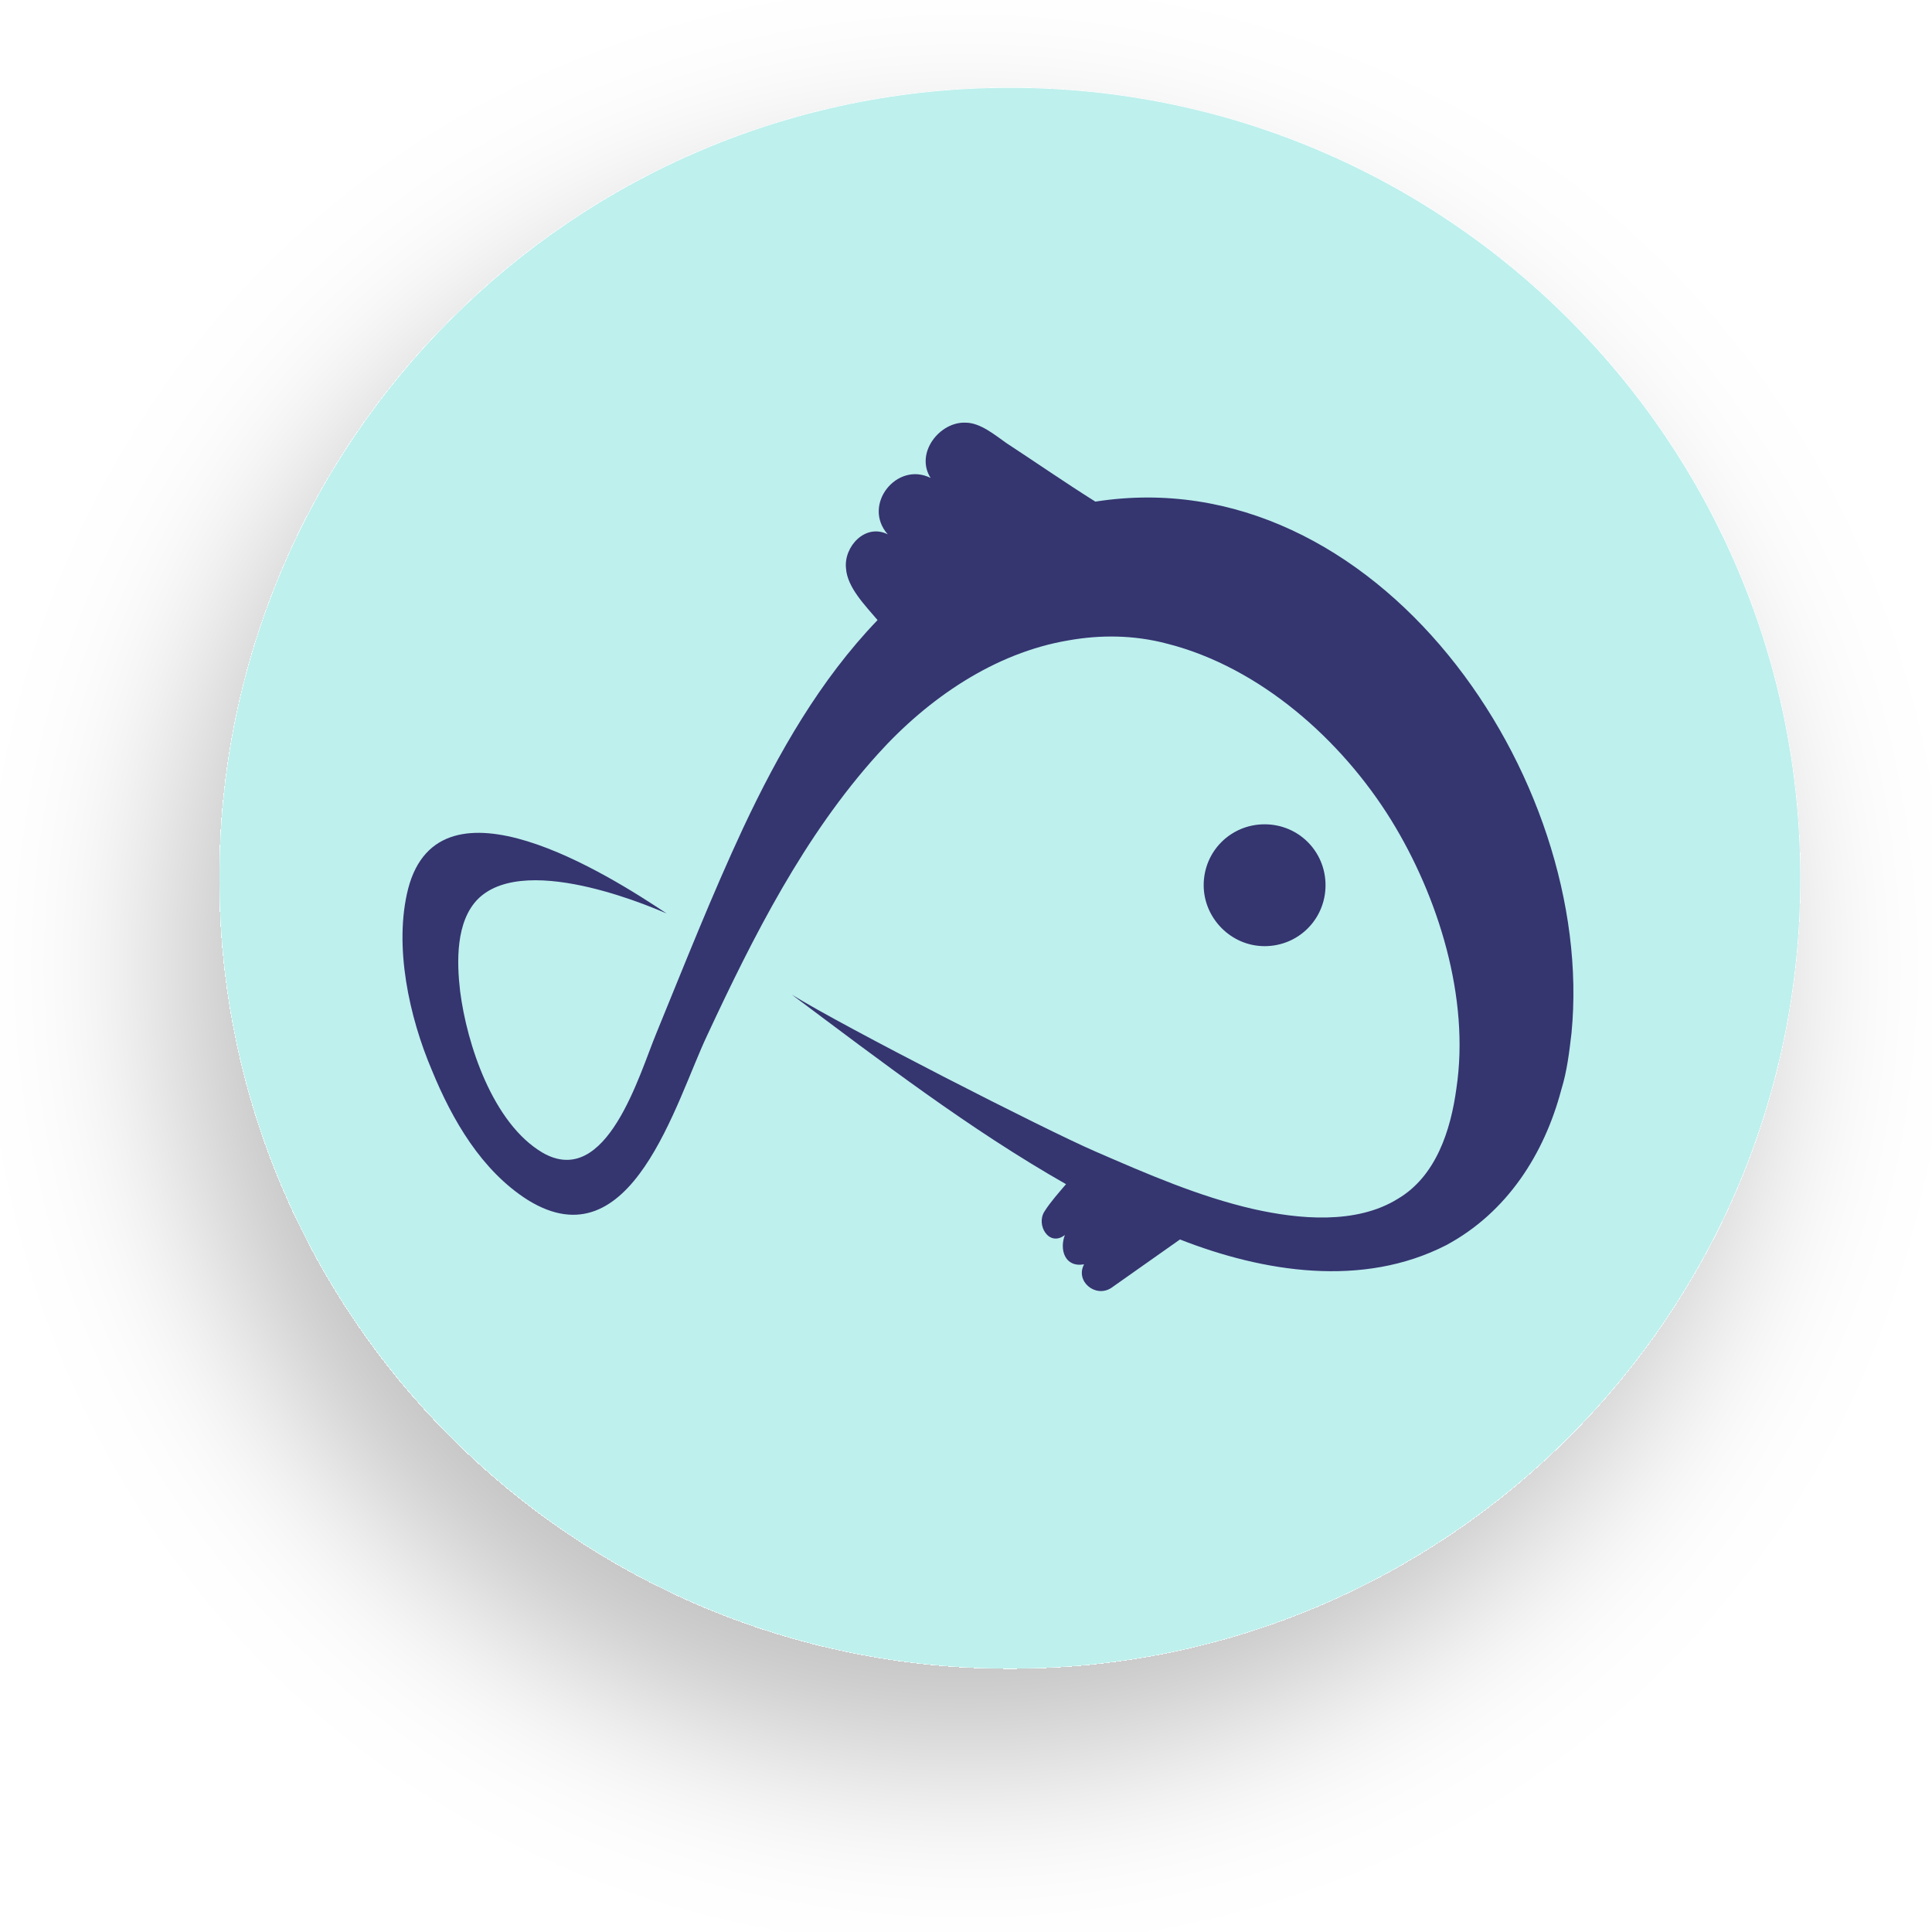
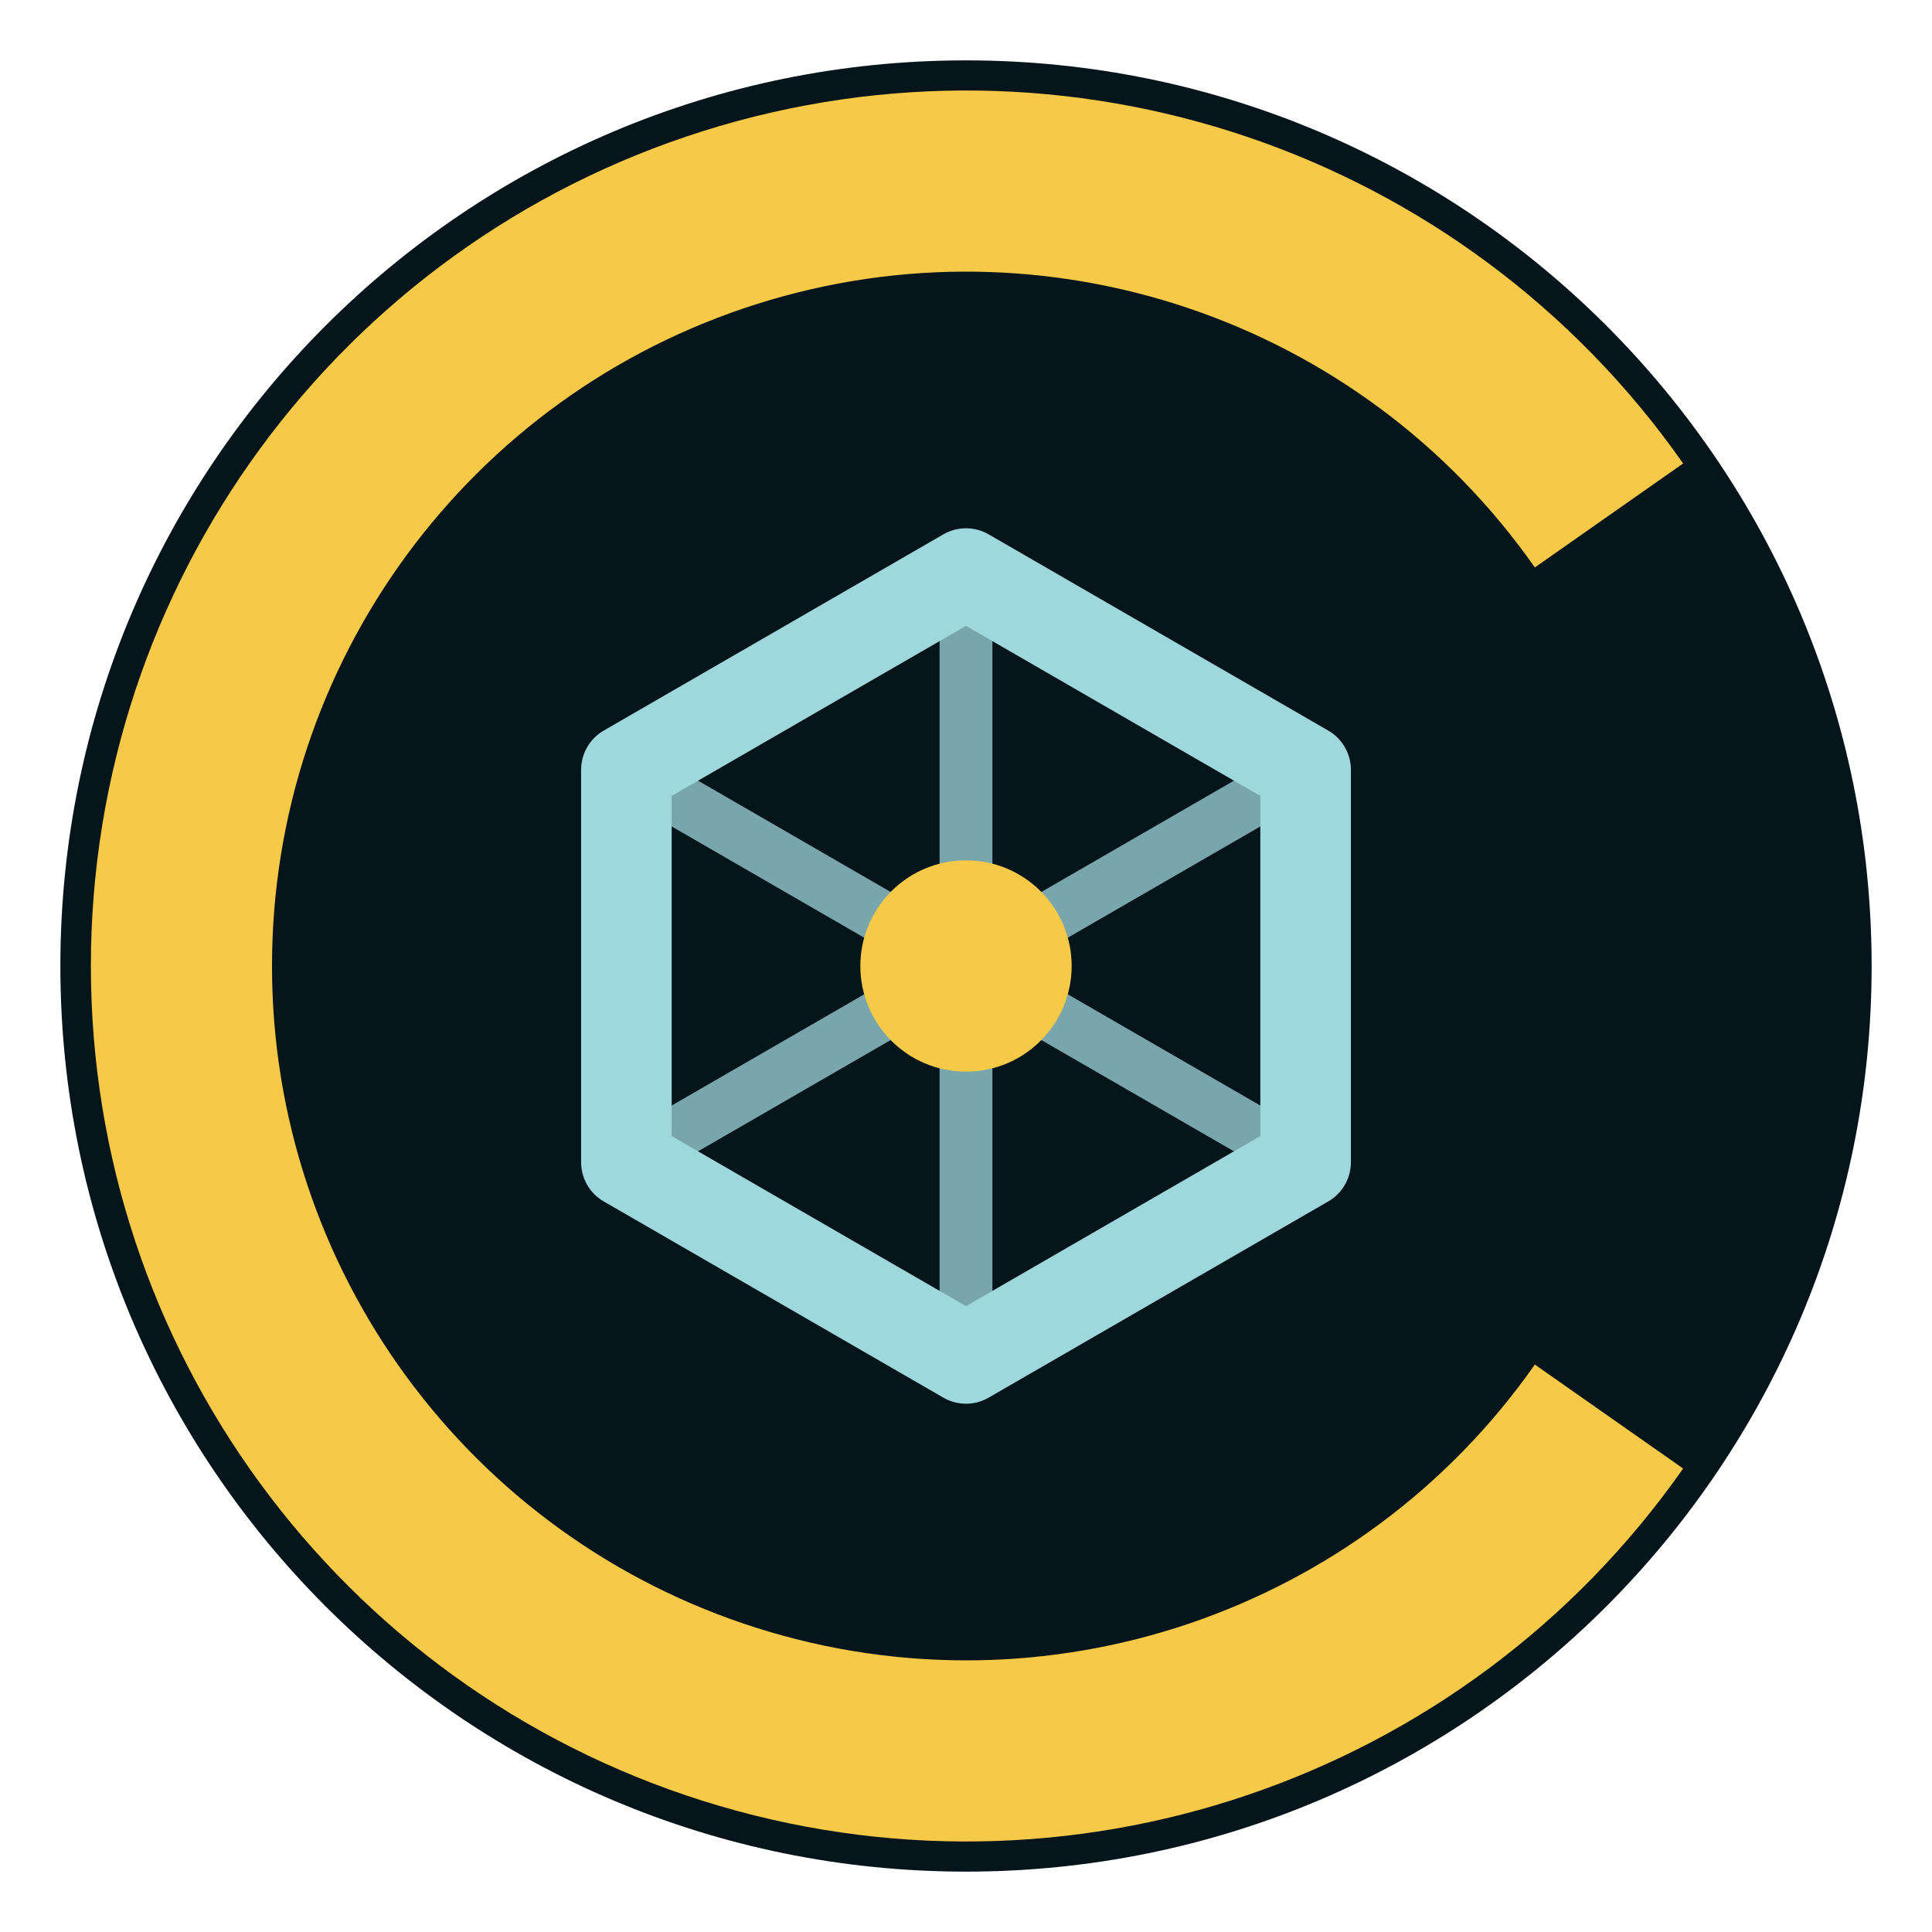
- <svg xmlns="http://www.w3.org/2000/svg" width="44" height="44" viewBox="0 0 44 44" fill="none">
-   <g filter="url(#filter0_d_11465_28138)">
-     <circle cx="23" cy="20" r="18" fill="#BEF0ED" />
-     <path d="M27.413 20.16C27.413 19.389 28.03 18.773 28.801 18.773C29.572 18.773 30.188 19.389 30.188 20.16C30.188 20.931 29.572 21.548 28.801 21.548C28.03 21.548 27.413 20.905 27.413 20.16Z" fill="#353570" />
-     <path d="M35.79 23.526C35.739 23.963 35.687 24.4 35.559 24.811C35.173 26.276 34.325 27.612 32.938 28.357C31.036 29.333 28.775 28.974 26.873 28.228C25.306 29.333 25.306 29.333 25.306 29.333C24.946 29.564 24.483 29.179 24.689 28.794C24.252 28.871 24.124 28.46 24.252 28.126C23.892 28.408 23.584 27.894 23.79 27.586C23.918 27.381 24.124 27.149 24.278 26.969C22.068 25.71 20.064 24.169 18.034 22.653C19.19 23.372 23.815 25.736 24.946 26.224C26.128 26.738 27.31 27.252 28.544 27.535C29.571 27.766 30.882 27.894 31.833 27.303C32.706 26.79 33.041 25.736 33.169 24.785C33.477 22.73 32.758 20.417 31.679 18.67C30.548 16.846 28.698 15.201 26.591 14.662C25.82 14.456 25.049 14.456 24.329 14.585C22.659 14.867 21.143 15.895 19.986 17.18C18.316 19.03 17.16 21.317 16.106 23.578C15.387 25.094 14.384 28.794 12.02 27.329C10.967 26.661 10.299 25.505 9.836 24.374C9.322 23.167 8.962 21.548 9.296 20.237C10.016 17.488 13.87 19.929 15.181 20.803C15.104 20.777 12.02 19.364 10.89 20.469C10.376 20.983 10.401 21.908 10.479 22.576C10.633 23.783 11.224 25.582 12.354 26.25C13.819 27.098 14.564 24.451 14.95 23.526C15.592 21.959 16.209 20.392 16.928 18.85C17.725 17.154 18.676 15.484 19.986 14.122C19.704 13.788 19.293 13.377 19.267 12.94C19.215 12.452 19.704 11.912 20.218 12.169C19.627 11.501 20.423 10.499 21.194 10.885C20.834 10.319 21.4 9.6 21.991 9.626C22.325 9.626 22.659 9.908 22.916 10.088C23.584 10.525 24.252 10.988 24.946 11.424C31.345 10.422 36.355 17.694 35.79 23.526Z" fill="#353570" />
-   </g>
-   <defs>
-     <filter id="filter0_d_11465_28138" x="0" y="0" width="44" height="44" filterUnits="userSpaceOnUse" color-interpolation-filters="sRGB">
-       <feFlood flood-opacity="0" result="BackgroundImageFix" />
-       <feColorMatrix in="SourceAlpha" type="matrix" values="0 0 0 0 0 0 0 0 0 0 0 0 0 0 0 0 0 0 127 0" result="hardAlpha" />
-       <feOffset dx="-1" dy="2" />
-       <feGaussianBlur stdDeviation="2" />
-       <feComposite in2="hardAlpha" operator="out" />
-       <feColorMatrix type="matrix" values="0 0 0 0 0 0 0 0 0 0 0 0 0 0 0 0 0 0 0.25 0" />
-       <feBlend mode="normal" in2="BackgroundImageFix" result="effect1_dropShadow_11465_28138" />
-       <feBlend mode="normal" in="SourceGraphic" in2="effect1_dropShadow_11465_28138" result="shape" />
-     </filter>
-   </defs>
+ <svg xmlns="http://www.w3.org/2000/svg" width="256" height="256" viewBox="0 0 256 256">
+   <circle cx="128" cy="128" r="120" fill="#06141B" />
+   <path d="M213.2 187.7A104 104 0 1 1 213.2 68.3" fill="none" stroke="#F7C948" stroke-width="24" />
+   <path d="M128 76L128 180M173 102L83 154M173 154L83 102" stroke="#9ED7DC" stroke-width="7" stroke-opacity=".75" />
+   <path d="M128 76L173 102L173 154L128 180L83 154L83 102Z" fill="none" stroke="#9ED7DC" stroke-width="12" stroke-linejoin="round" />
+   <circle cx="128" cy="128" r="14" fill="#F7C948" />
</svg>
